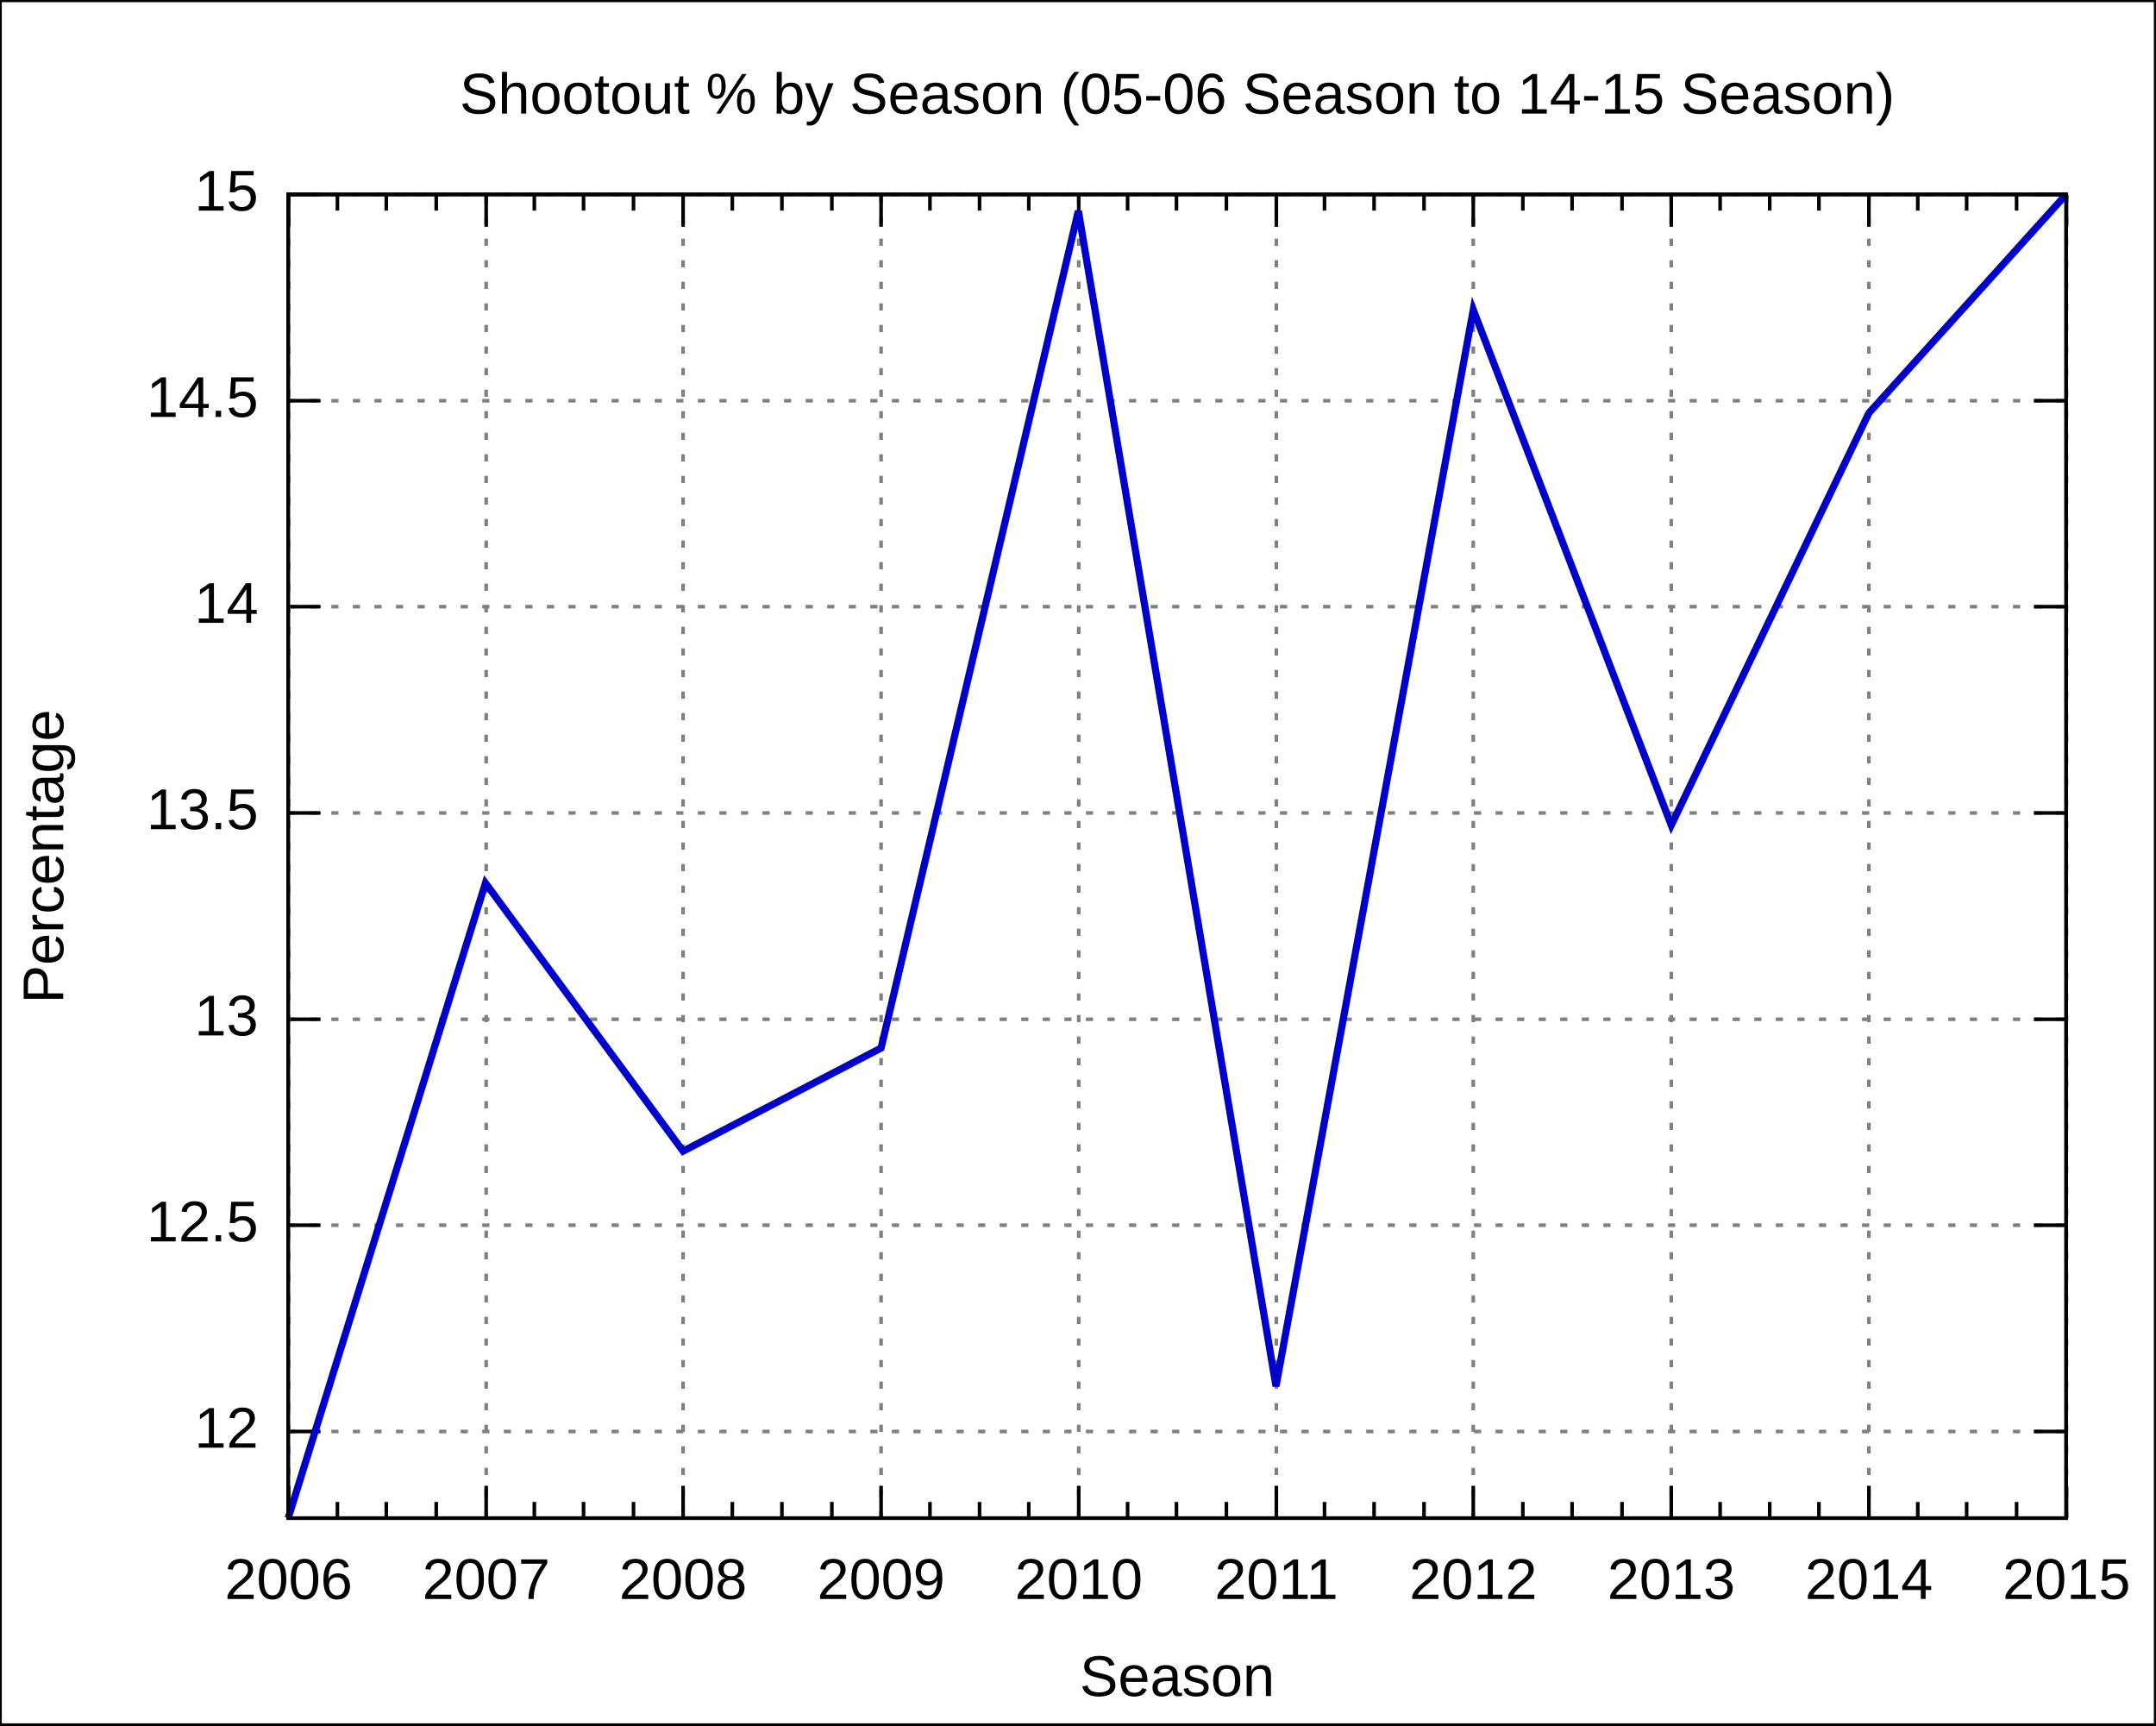
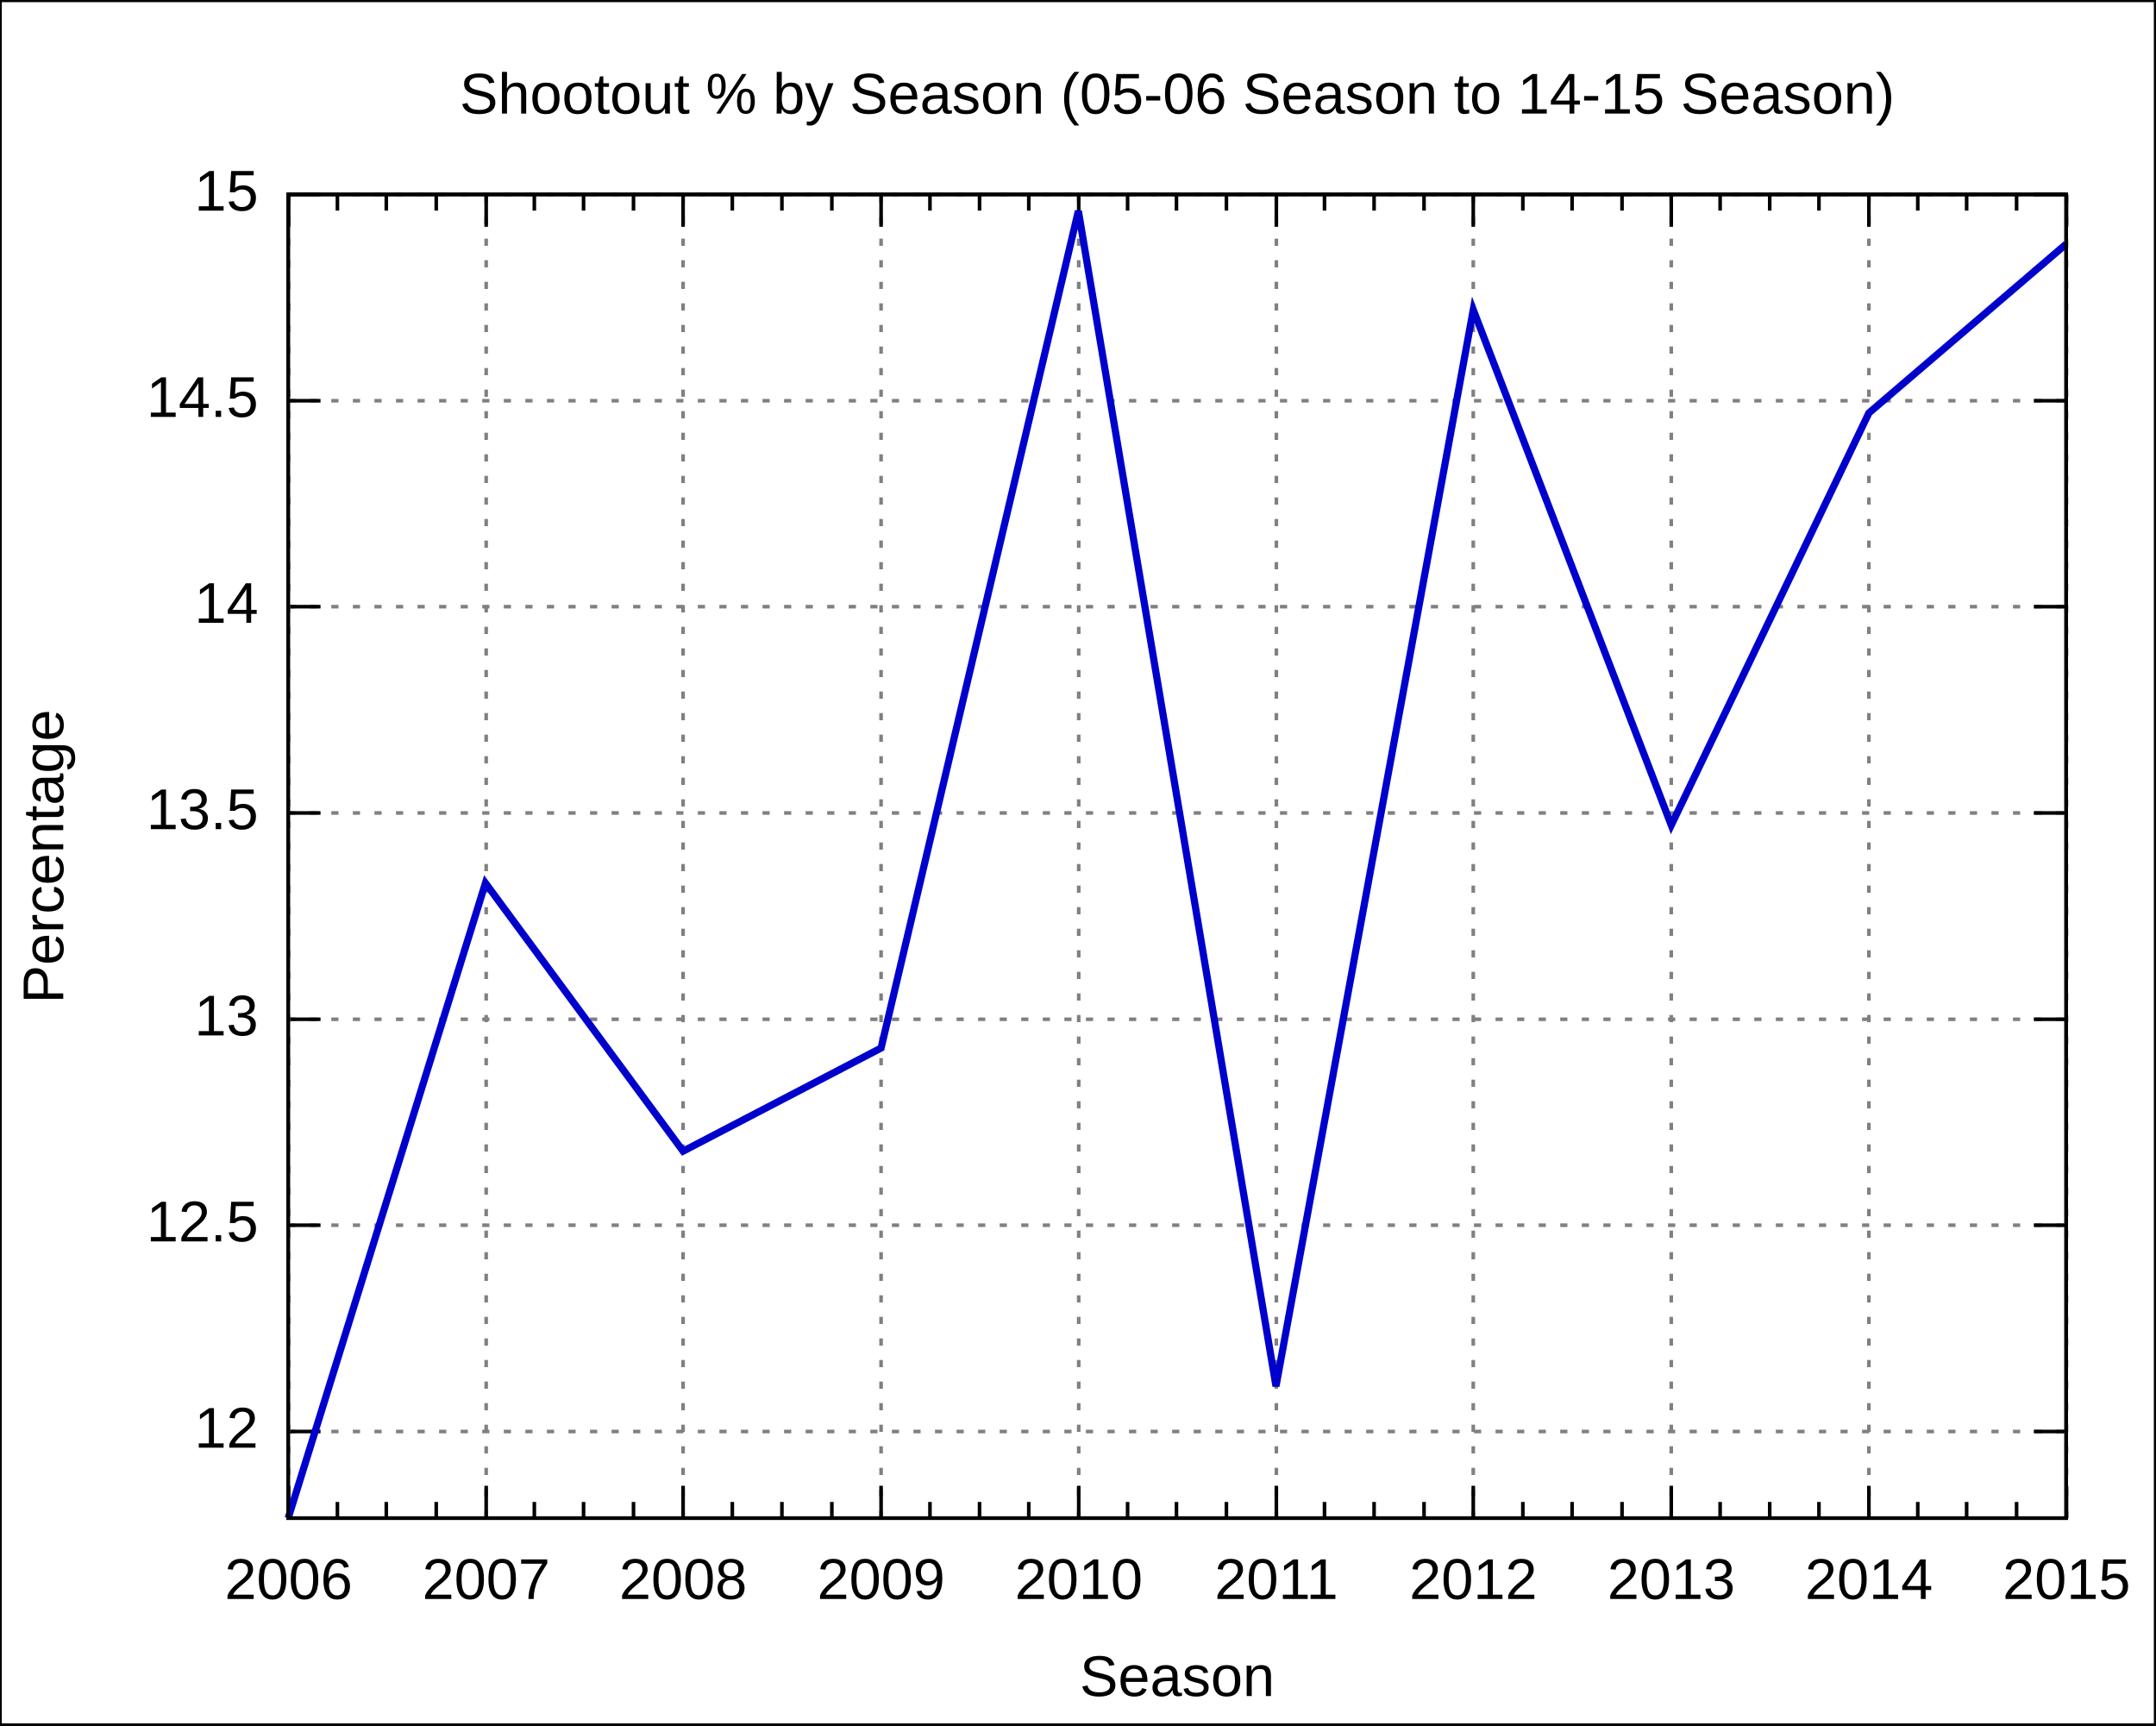
<svg xmlns="http://www.w3.org/2000/svg" xmlns:xlink="http://www.w3.org/1999/xlink" width="600" height="480" viewBox="0 0 600 480">
  <g id="gnuplot_canvas">
    <rect x="0" y="0" width="600" height="480" fill="none" />
    <defs>
      <circle id="gpDot" r="0.5" stroke-width="0.5" />
      <path id="gpPt0" stroke-width="0.222" stroke="currentColor" d="M-1,0 h2 M0,-1 v2" />
      <path id="gpPt1" stroke-width="0.222" stroke="currentColor" d="M-1,-1 L1,1 M1,-1 L-1,1" />
      <path id="gpPt2" stroke-width="0.222" stroke="currentColor" d="M-1,0 L1,0 M0,-1 L0,1 M-1,-1 L1,1 M-1,1 L1,-1" />
      <rect id="gpPt3" stroke-width="0.222" stroke="currentColor" x="-1" y="-1" width="2" height="2" />
      <rect id="gpPt4" stroke-width="0.222" stroke="currentColor" fill="currentColor" x="-1" y="-1" width="2" height="2" />
      <circle id="gpPt5" stroke-width="0.222" stroke="currentColor" cx="0" cy="0" r="1" />
      <use xlink:href="#gpPt5" id="gpPt6" fill="currentColor" stroke="none" />
      <path id="gpPt7" stroke-width="0.222" stroke="currentColor" d="M0,-1.33 L-1.33,0.67 L1.33,0.67 z" />
      <use xlink:href="#gpPt7" id="gpPt8" fill="currentColor" stroke="none" />
      <use xlink:href="#gpPt7" id="gpPt9" stroke="currentColor" transform="rotate(180)" />
      <use xlink:href="#gpPt9" id="gpPt10" fill="currentColor" stroke="none" />
      <use xlink:href="#gpPt3" id="gpPt11" stroke="currentColor" transform="rotate(45)" />
      <use xlink:href="#gpPt11" id="gpPt12" fill="currentColor" stroke="none" />
    </defs>
    <g style="fill:none; color:white; stroke:currentColor; stroke-width:1.00; stroke-linecap:butt; stroke-linejoin:miter">
</g>
    <g style="fill:none; color:black; stroke:currentColor; stroke-width:1.00; stroke-linecap:butt; stroke-linejoin:miter">
      <g style="stroke:none; shape-rendering:crispEdges">
        <polygon fill="rgb(255, 255, 255)" points="0.0,480.0 599.9,480.0 599.9,0.1 0.0,0.1 " />
      </g>
      <path stroke="black" d="M0.0,480.0 L0.0,0.1 L599.9,0.1 L599.9,480.0 L0.0,480.0  " />
    </g>
    <g style="fill:none; color:gray; stroke:currentColor; stroke-width:1.00; stroke-linecap:butt; stroke-linejoin:miter">
      <path stroke="gray" stroke-dasharray=" 2,4" class="gridline" d="M80.2,398.3 L575.0,398.3  " />
    </g>
    <g style="fill:none; color:black; stroke:currentColor; stroke-width:1.00; stroke-linecap:butt; stroke-linejoin:miter">
      <path stroke="black" d="M80.2,398.3 L89.2,398.3 M575.0,398.3 L566.0,398.3  " />
      <g transform="translate(71.9,402.8)" style="stroke:none; fill:black; font-family:Arial; font-size:12.00pt; text-anchor:end">
        <text> 12</text>
      </g>
    </g>
    <g style="fill:none; color:gray; stroke:currentColor; stroke-width:1.00; stroke-linecap:butt; stroke-linejoin:miter">
      <path stroke="gray" stroke-dasharray=" 2,4" class="gridline" d="M80.2,340.9 L575.0,340.9  " />
    </g>
    <g style="fill:none; color:black; stroke:currentColor; stroke-width:1.00; stroke-linecap:butt; stroke-linejoin:miter">
      <path stroke="black" d="M80.2,340.9 L89.2,340.9 M575.0,340.9 L566.0,340.9  " />
      <g transform="translate(71.9,345.4)" style="stroke:none; fill:black; font-family:Arial; font-size:12.00pt; text-anchor:end">
        <text> 12.5</text>
      </g>
    </g>
    <g style="fill:none; color:gray; stroke:currentColor; stroke-width:1.00; stroke-linecap:butt; stroke-linejoin:miter">
      <path stroke="gray" stroke-dasharray=" 2,4" class="gridline" d="M80.2,283.6 L575.0,283.6  " />
    </g>
    <g style="fill:none; color:black; stroke:currentColor; stroke-width:1.00; stroke-linecap:butt; stroke-linejoin:miter">
      <path stroke="black" d="M80.2,283.6 L89.2,283.6 M575.0,283.6 L566.0,283.6  " />
      <g transform="translate(71.9,288.1)" style="stroke:none; fill:black; font-family:Arial; font-size:12.00pt; text-anchor:end">
        <text> 13</text>
      </g>
    </g>
    <g style="fill:none; color:gray; stroke:currentColor; stroke-width:1.00; stroke-linecap:butt; stroke-linejoin:miter">
      <path stroke="gray" stroke-dasharray=" 2,4" class="gridline" d="M80.2,226.2 L575.0,226.2  " />
    </g>
    <g style="fill:none; color:black; stroke:currentColor; stroke-width:1.00; stroke-linecap:butt; stroke-linejoin:miter">
      <path stroke="black" d="M80.2,226.2 L89.2,226.2 M575.0,226.2 L566.0,226.2  " />
      <g transform="translate(71.9,230.7)" style="stroke:none; fill:black; font-family:Arial; font-size:12.00pt; text-anchor:end">
        <text> 13.5</text>
      </g>
    </g>
    <g style="fill:none; color:gray; stroke:currentColor; stroke-width:1.00; stroke-linecap:butt; stroke-linejoin:miter">
      <path stroke="gray" stroke-dasharray=" 2,4" class="gridline" d="M80.2,168.8 L575.0,168.8  " />
    </g>
    <g style="fill:none; color:black; stroke:currentColor; stroke-width:1.00; stroke-linecap:butt; stroke-linejoin:miter">
      <path stroke="black" d="M80.2,168.8 L89.2,168.8 M575.0,168.8 L566.0,168.8  " />
      <g transform="translate(71.9,173.3)" style="stroke:none; fill:black; font-family:Arial; font-size:12.00pt; text-anchor:end">
        <text> 14</text>
      </g>
    </g>
    <g style="fill:none; color:gray; stroke:currentColor; stroke-width:1.00; stroke-linecap:butt; stroke-linejoin:miter">
      <path stroke="gray" stroke-dasharray=" 2,4" class="gridline" d="M80.2,111.5 L575.0,111.5  " />
    </g>
    <g style="fill:none; color:black; stroke:currentColor; stroke-width:1.00; stroke-linecap:butt; stroke-linejoin:miter">
      <path stroke="black" d="M80.2,111.5 L89.2,111.5 M575.0,111.5 L566.0,111.5  " />
      <g transform="translate(71.9,116.0)" style="stroke:none; fill:black; font-family:Arial; font-size:12.00pt; text-anchor:end">
        <text> 14.5</text>
      </g>
    </g>
    <g style="fill:none; color:gray; stroke:currentColor; stroke-width:1.00; stroke-linecap:butt; stroke-linejoin:miter">
      <path stroke="gray" stroke-dasharray=" 2,4" class="gridline" d="M80.2,54.1 L575.0,54.1  " />
    </g>
    <g style="fill:none; color:black; stroke:currentColor; stroke-width:1.00; stroke-linecap:butt; stroke-linejoin:miter">
      <path stroke="black" d="M80.2,54.1 L89.2,54.1 M575.0,54.1 L566.0,54.1  " />
      <g transform="translate(71.9,58.6)" style="stroke:none; fill:black; font-family:Arial; font-size:12.00pt; text-anchor:end">
        <text> 15</text>
      </g>
    </g>
    <g style="fill:none; color:gray; stroke:currentColor; stroke-width:1.00; stroke-linecap:butt; stroke-linejoin:miter">
      <path stroke="gray" stroke-dasharray=" 2,4" class="gridline" d="M80.3,422.4 L80.3,54.1  " />
    </g>
    <g style="fill:none; color:black; stroke:currentColor; stroke-width:1.00; stroke-linecap:butt; stroke-linejoin:miter">
      <path stroke="black" d="M80.3,422.4 L80.3,413.4 M80.3,54.1 L80.3,63.1  " />
      <g transform="translate(80.3,444.9)" style="stroke:none; fill:black; font-family:Arial; font-size:12.00pt; text-anchor:middle">
        <text>2006</text>
      </g>
      <path stroke="black" d="M93.9,422.4 L93.9,417.9 M93.9,54.1 L93.9,58.6 M107.5,422.4 L107.5,417.9 M107.5,54.1 L107.5,58.6    M121.4,422.4 L121.4,417.9 M121.4,54.1 L121.4,58.6  " />
    </g>
    <g style="fill:none; color:gray; stroke:currentColor; stroke-width:1.00; stroke-linecap:butt; stroke-linejoin:miter">
      <path stroke="gray" stroke-dasharray=" 2,4" class="gridline" d="M135.3,422.4 L135.3,54.1  " />
    </g>
    <g style="fill:none; color:black; stroke:currentColor; stroke-width:1.00; stroke-linecap:butt; stroke-linejoin:miter">
      <path stroke="black" d="M135.3,422.4 L135.3,413.4 M135.3,54.1 L135.3,63.1  " />
      <g transform="translate(135.3,444.9)" style="stroke:none; fill:black; font-family:Arial; font-size:12.00pt; text-anchor:middle">
        <text>2007</text>
      </g>
      <path stroke="black" d="M148.7,422.4 L148.7,417.9 M148.7,54.1 L148.7,58.6 M162.4,422.4 L162.4,417.9 M162.4,54.1 L162.4,58.6    M176.3,422.4 L176.3,417.9 M176.3,54.1 L176.3,58.6  " />
    </g>
    <g style="fill:none; color:gray; stroke:currentColor; stroke-width:1.00; stroke-linecap:butt; stroke-linejoin:miter">
      <path stroke="gray" stroke-dasharray=" 2,4" class="gridline" d="M190.1,422.4 L190.1,54.1  " />
    </g>
    <g style="fill:none; color:black; stroke:currentColor; stroke-width:1.00; stroke-linecap:butt; stroke-linejoin:miter">
      <path stroke="black" d="M190.1,422.4 L190.1,413.4 M190.1,54.1 L190.1,63.1  " />
      <g transform="translate(190.1,444.9)" style="stroke:none; fill:black; font-family:Arial; font-size:12.00pt; text-anchor:middle">
        <text>2008</text>
      </g>
      <path stroke="black" d="M203.8,422.4 L203.8,417.9 M203.8,54.1 L203.8,58.6 M217.6,422.4 L217.6,417.9 M217.6,54.1 L217.6,58.6    M231.5,422.4 L231.5,417.9 M231.5,54.1 L231.5,58.6  " />
    </g>
    <g style="fill:none; color:gray; stroke:currentColor; stroke-width:1.00; stroke-linecap:butt; stroke-linejoin:miter">
      <path stroke="gray" stroke-dasharray=" 2,4" class="gridline" d="M245.2,422.4 L245.2,54.1  " />
    </g>
    <g style="fill:none; color:black; stroke:currentColor; stroke-width:1.00; stroke-linecap:butt; stroke-linejoin:miter">
      <path stroke="black" d="M245.2,422.4 L245.2,413.4 M245.2,54.1 L245.2,63.1  " />
      <g transform="translate(245.2,444.9)" style="stroke:none; fill:black; font-family:Arial; font-size:12.00pt; text-anchor:middle">
        <text>2009</text>
      </g>
      <path stroke="black" d="M258.8,422.4 L258.8,417.9 M258.8,54.1 L258.8,58.6 M272.6,422.4 L272.6,417.9 M272.6,54.1 L272.6,58.6    M286.3,422.4 L286.3,417.9 M286.3,54.1 L286.3,58.6  " />
    </g>
    <g style="fill:none; color:gray; stroke:currentColor; stroke-width:1.00; stroke-linecap:butt; stroke-linejoin:miter">
      <path stroke="gray" stroke-dasharray=" 2,4" class="gridline" d="M300.2,422.4 L300.2,54.1  " />
    </g>
    <g style="fill:none; color:black; stroke:currentColor; stroke-width:1.00; stroke-linecap:butt; stroke-linejoin:miter">
      <path stroke="black" d="M300.2,422.4 L300.2,413.4 M300.2,54.1 L300.2,63.1  " />
      <g transform="translate(300.2,444.9)" style="stroke:none; fill:black; font-family:Arial; font-size:12.00pt; text-anchor:middle">
        <text>2010</text>
      </g>
      <path stroke="black" d="M313.8,422.4 L313.8,417.9 M313.8,54.1 L313.8,58.6 M327.4,422.4 L327.4,417.9 M327.4,54.1 L327.4,58.6    M341.3,422.4 L341.3,417.9 M341.3,54.1 L341.3,58.6  " />
    </g>
    <g style="fill:none; color:gray; stroke:currentColor; stroke-width:1.00; stroke-linecap:butt; stroke-linejoin:miter">
      <path stroke="gray" stroke-dasharray=" 2,4" class="gridline" d="M355.2,422.4 L355.2,54.1  " />
    </g>
    <g style="fill:none; color:black; stroke:currentColor; stroke-width:1.00; stroke-linecap:butt; stroke-linejoin:miter">
      <path stroke="black" d="M355.2,422.4 L355.2,413.4 M355.2,54.1 L355.2,63.1  " />
      <g transform="translate(355.2,444.9)" style="stroke:none; fill:black; font-family:Arial; font-size:12.00pt; text-anchor:middle">
        <text>2011</text>
      </g>
      <path stroke="black" d="M368.6,422.4 L368.6,417.9 M368.6,54.1 L368.6,58.6 M382.4,422.4 L382.4,417.9 M382.4,54.1 L382.4,58.6    M396.3,422.4 L396.3,417.9 M396.3,54.1 L396.3,58.6  " />
    </g>
    <g style="fill:none; color:gray; stroke:currentColor; stroke-width:1.00; stroke-linecap:butt; stroke-linejoin:miter">
      <path stroke="gray" stroke-dasharray=" 2,4" class="gridline" d="M410.0,422.4 L410.0,54.1  " />
    </g>
    <g style="fill:none; color:black; stroke:currentColor; stroke-width:1.00; stroke-linecap:butt; stroke-linejoin:miter">
      <path stroke="black" d="M410.0,422.4 L410.0,413.4 M410.0,54.1 L410.0,63.1  " />
      <g transform="translate(410.0,444.9)" style="stroke:none; fill:black; font-family:Arial; font-size:12.00pt; text-anchor:middle">
        <text>2012</text>
      </g>
      <path stroke="black" d="M423.8,422.4 L423.8,417.9 M423.8,54.1 L423.8,58.6 M437.5,422.4 L437.5,417.9 M437.5,54.1 L437.5,58.6    M451.4,422.4 L451.4,417.9 M451.4,54.1 L451.4,58.6  " />
    </g>
    <g style="fill:none; color:gray; stroke:currentColor; stroke-width:1.00; stroke-linecap:butt; stroke-linejoin:miter">
      <path stroke="gray" stroke-dasharray=" 2,4" class="gridline" d="M465.1,422.4 L465.1,54.1  " />
    </g>
    <g style="fill:none; color:black; stroke:currentColor; stroke-width:1.00; stroke-linecap:butt; stroke-linejoin:miter">
      <path stroke="black" d="M465.1,422.4 L465.1,413.4 M465.1,54.1 L465.1,63.1  " />
      <g transform="translate(465.1,444.9)" style="stroke:none; fill:black; font-family:Arial; font-size:12.00pt; text-anchor:middle">
        <text>2013</text>
      </g>
      <path stroke="black" d="M478.7,422.4 L478.7,417.9 M478.7,54.1 L478.7,58.6 M492.5,422.4 L492.5,417.9 M492.5,54.1 L492.5,58.6    M506.2,422.4 L506.2,417.9 M506.2,54.1 L506.2,58.6  " />
    </g>
    <g style="fill:none; color:gray; stroke:currentColor; stroke-width:1.00; stroke-linecap:butt; stroke-linejoin:miter">
      <path stroke="gray" stroke-dasharray=" 2,4" class="gridline" d="M520.1,422.4 L520.1,63.1 L520.1,54.1  " />
    </g>
    <g style="fill:none; color:black; stroke:currentColor; stroke-width:1.00; stroke-linecap:butt; stroke-linejoin:miter">
      <path stroke="black" d="M520.1,422.4 L520.1,413.4 M520.1,54.1 L520.1,63.1  " />
      <g transform="translate(520.1,444.9)" style="stroke:none; fill:black; font-family:Arial; font-size:12.00pt; text-anchor:middle">
        <text>2014</text>
      </g>
      <path stroke="black" d="M533.7,422.4 L533.7,417.9 M533.7,54.1 L533.7,58.6 M547.3,422.4 L547.3,417.9 M547.3,54.1 L547.3,58.6    M561.2,422.4 L561.2,417.9 M561.2,54.1 L561.2,58.6  " />
    </g>
    <g style="fill:none; color:gray; stroke:currentColor; stroke-width:1.00; stroke-linecap:butt; stroke-linejoin:miter">
      <path stroke="gray" stroke-dasharray=" 2,4" class="gridline" d="M575.1,422.4 L575.1,54.1  " />
    </g>
    <g style="fill:none; color:black; stroke:currentColor; stroke-width:1.00; stroke-linecap:butt; stroke-linejoin:miter">
      <path stroke="black" d="M575.1,422.4 L575.1,413.4 M575.1,54.1 L575.1,63.1  " />
      <g transform="translate(575.1,444.9)" style="stroke:none; fill:black; font-family:Arial; font-size:12.00pt; text-anchor:middle">
        <text>2015</text>
      </g>
      <path stroke="black" d="M80.2,54.1 L80.2,422.4 L575.0,422.4 L575.0,54.1 L80.2,54.1 Z  " />
      <g transform="translate(17.6,238.3) rotate(270)" style="stroke:none; fill:black; font-family:Arial; font-size:12.00pt; text-anchor:middle">
        <text>Percentage</text>
      </g>
      <g transform="translate(327.6,471.9)" style="stroke:none; fill:black; font-family:Arial; font-size:12.00pt; text-anchor:middle">
        <text>Season</text>
      </g>
      <g transform="translate(327.6,31.6)" style="stroke:none; fill:black; font-family:Arial; font-size:12.00pt; text-anchor:middle">
        <text>Shootout % by Season (05-06 Season to 14-15 Season)</text>
      </g>
    </g>
    <g id="gnuplot_plot_1">
      <g style="fill:none; color:white; stroke:black; stroke-width:2.00; stroke-linecap:butt; stroke-linejoin:miter">
</g>
      <g style="fill:none; color:red; stroke:currentColor; stroke-width:2.00; stroke-linecap:butt; stroke-linejoin:miter">
-         <path stroke="rgb(  0,   0, 205)" d="M575.0,54.1 L520.1,114.9 L465.1,229.6 L410.0,86.2 L355.1,385.7 L300.1,58.7 L245.2,291.6 L190.1,320.3    L135.1,245.7 L80.2,422.4  " />
+         <path stroke="rgb(  0,   0, 205)" d="M575.0,67.9 L520.1,114.9 L465.1,229.6 L410.0,86.2 L355.1,385.7 L300.1,58.7 L245.2,291.6 L190.1,320.3    L135.1,245.7 L80.2,422.4  " />
      </g>
    </g>
    <g style="fill:none; color:white; stroke:rgb(  0,   0, 205); stroke-width:1.00; stroke-linecap:butt; stroke-linejoin:miter">
</g>
    <g style="fill:none; color:black; stroke:currentColor; stroke-width:1.00; stroke-linecap:butt; stroke-linejoin:miter">
      <path stroke="black" d="M80.2,54.1 L80.2,422.4 L575.0,422.4 L575.0,54.1 L80.2,54.1 Z  " />
    </g>
  </g>
</svg>
